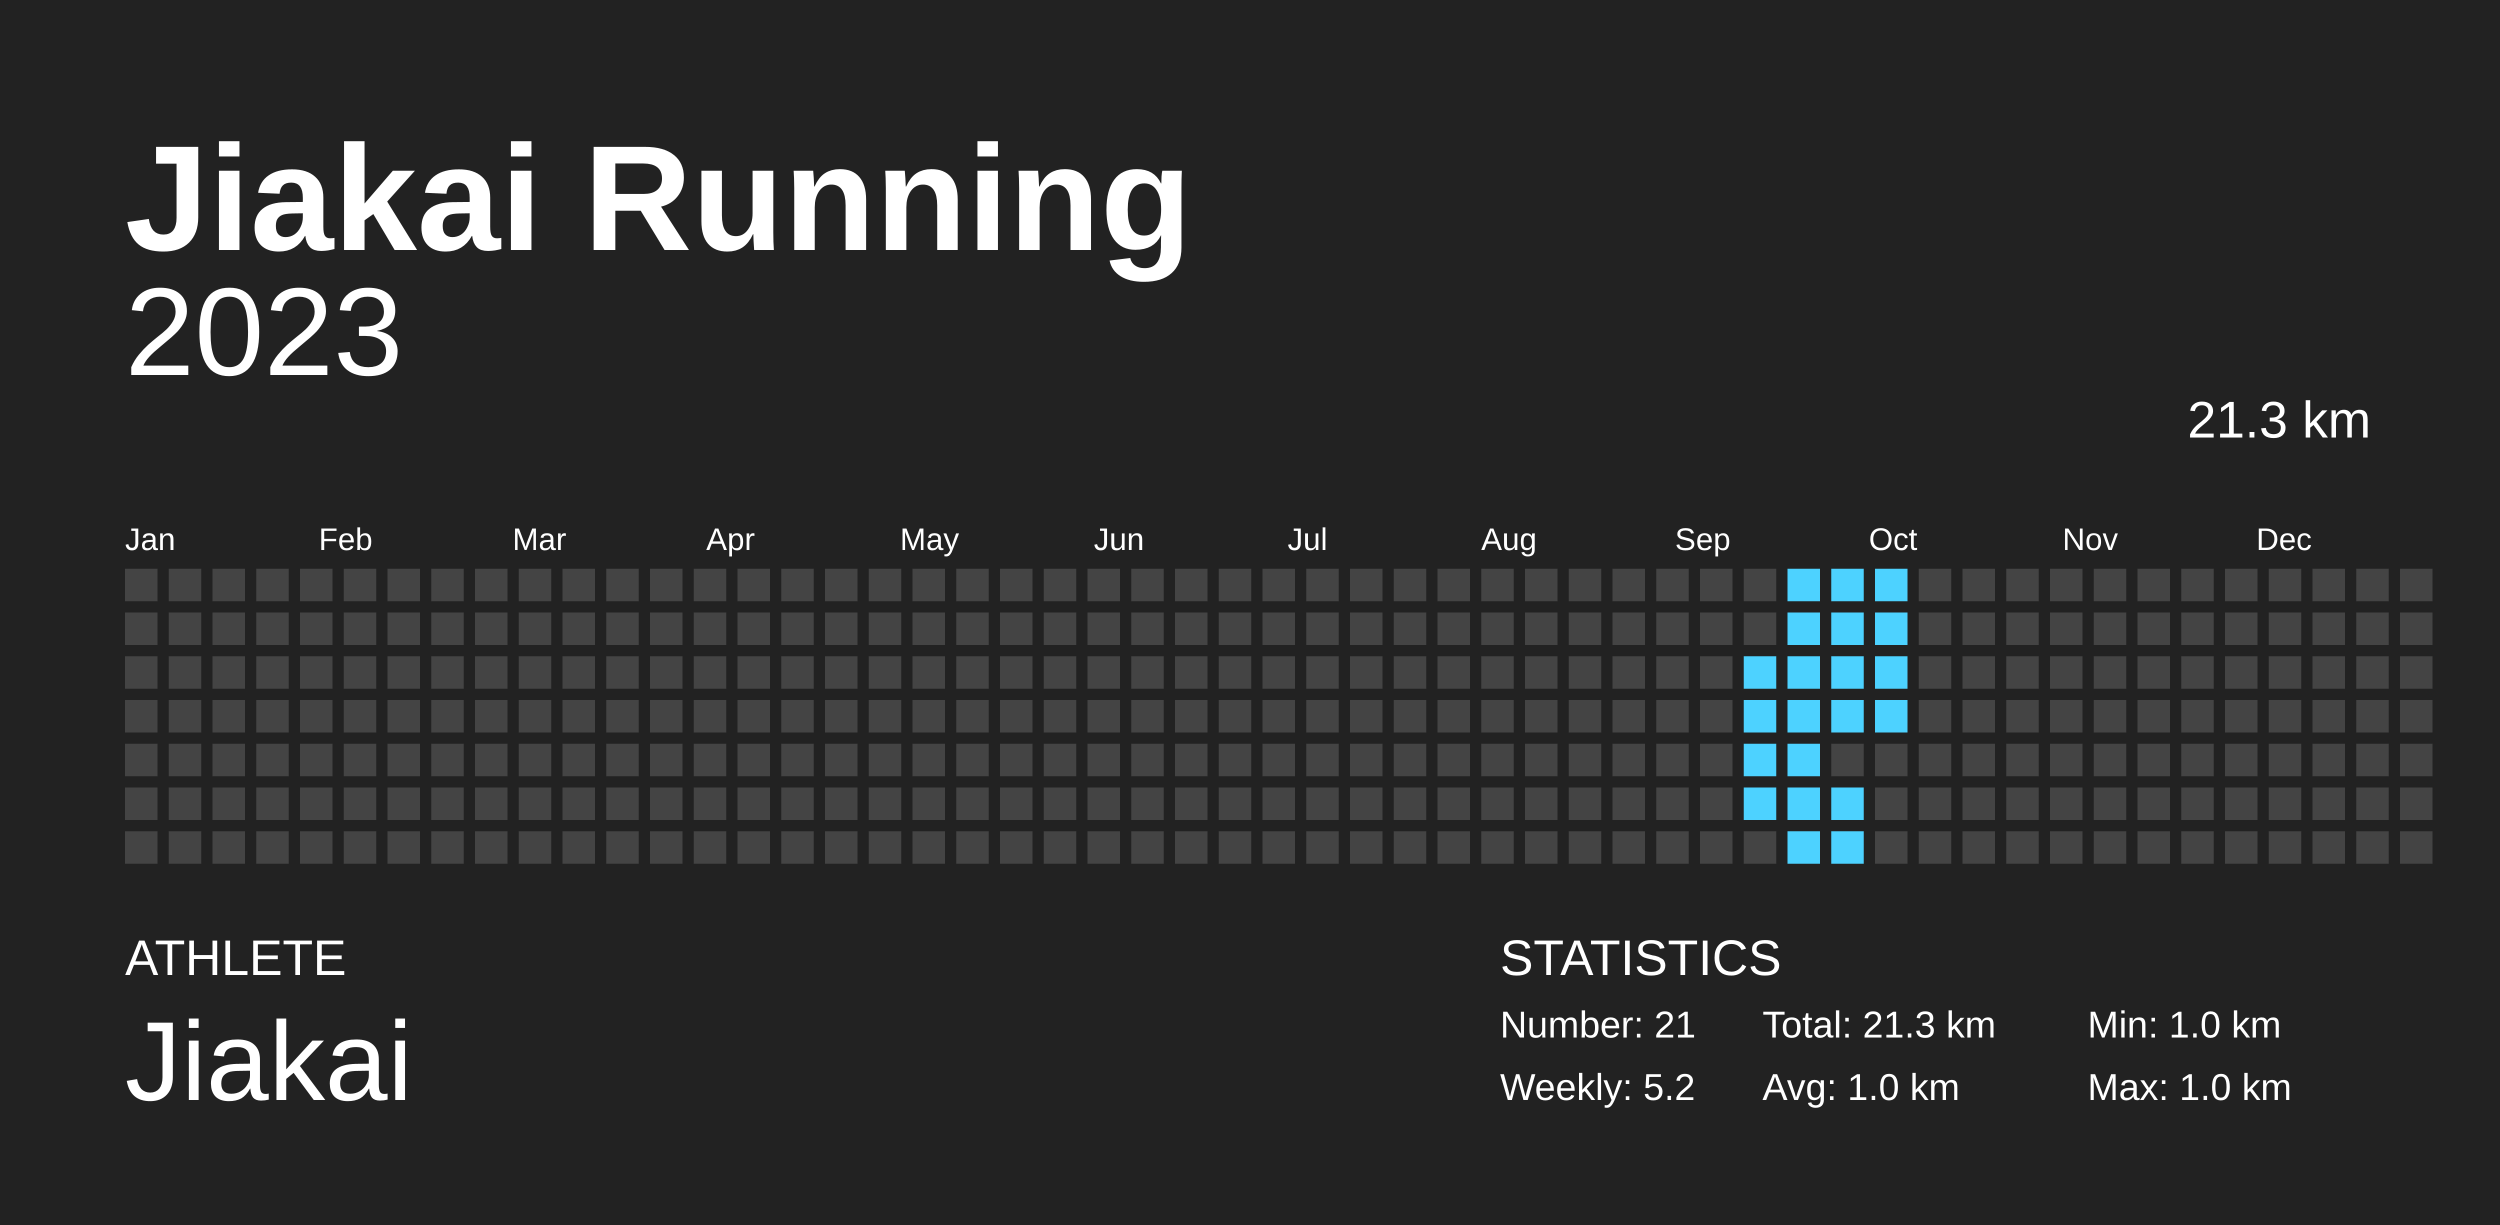
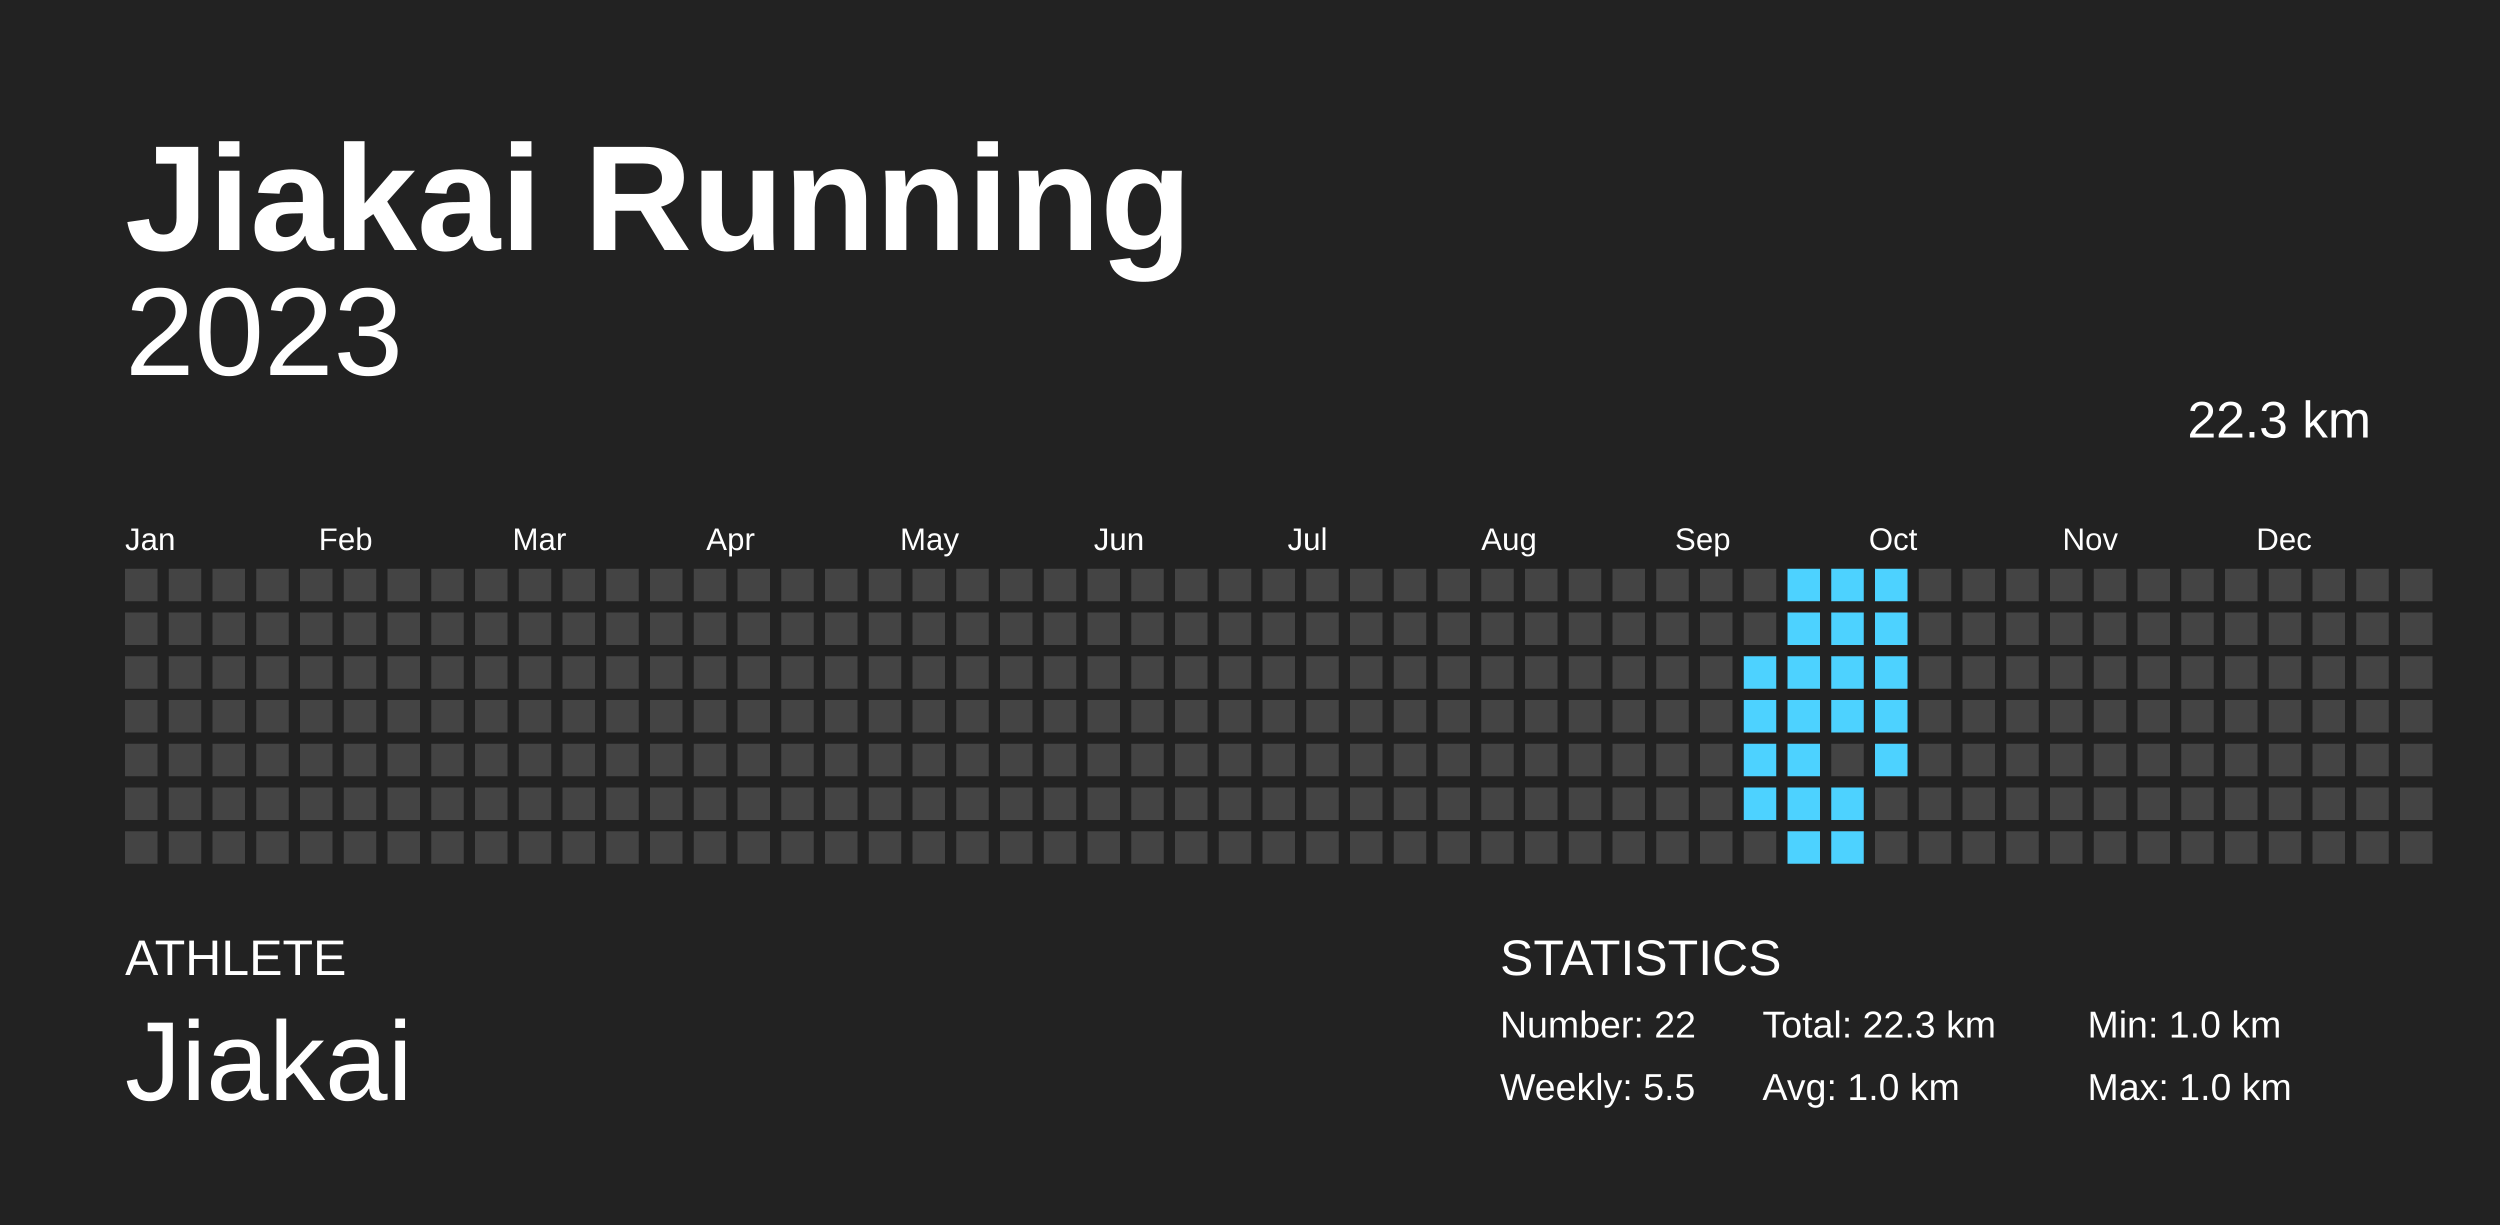
<svg xmlns="http://www.w3.org/2000/svg" baseProfile="full" height="98mm" version="1.1" viewBox="0,0,200,98" width="200mm">
  <defs />
  <rect fill="#222222" height="98" width="200" x="0" y="0" />
  <text fill="#FFFFFF" style="font-size:12px; font-family:Arial; font-weight:bold;" x="10" y="20">Jiakai Running</text>
  <text fill="#FFFFFF" style="font-size:4px; font-family:Arial" x="10" y="78">ATHLETE</text>
  <text fill="#FFFFFF" style="font-size:9px; font-family:Arial" x="10" y="88">Jiakai</text>
  <text fill="#FFFFFF" style="font-size:4px; font-family:Arial" x="120" y="78">STATISTICS</text>
-   <text fill="#FFFFFF" style="font-size:3px; font-family:Arial" x="120" y="83">Number: 21</text>
-   <text fill="#FFFFFF" style="font-size:3px; font-family:Arial" x="120" y="88">Weekly: 5.2</text>
-   <text fill="#FFFFFF" style="font-size:3px; font-family:Arial" x="141" y="83">Total: 21.3 km</text>
+   <text fill="#FFFFFF" style="font-size:3px; font-family:Arial" x="120" y="83">Number: 22</text>
+   <text fill="#FFFFFF" style="font-size:3px; font-family:Arial" x="120" y="88">Weekly: 5.5</text>
+   <text fill="#FFFFFF" style="font-size:3px; font-family:Arial" x="141" y="83">Total: 22.3 km</text>
  <text fill="#FFFFFF" style="font-size:3px; font-family:Arial" x="141" y="88">Avg: 1.0 km</text>
  <text fill="#FFFFFF" style="font-size:3px; font-family:Arial" x="167" y="83">Min: 1.0 km</text>
  <text fill="#FFFFFF" style="font-size:3px; font-family:Arial" x="167" y="88">Max: 1.0 km</text>
  <text alignment-baseline="hanging" fill="#FFFFFF" style="font-size:10.0px; font-family:Arial;" x="10" y="30">2023</text>
-   <text alignment-baseline="hanging" fill="#FFFFFF" style="font-size:4.125px; font-family:Arial;" x="175" y="35">21.3 km</text>
+   <text alignment-baseline="hanging" fill="#FFFFFF" style="font-size:4.125px; font-family:Arial;" x="175" y="35">22.3 km</text>
  <text fill="#FFFFFF" style="font-size:2.5px; font-family:Arial" x="10.0" y="44">Jan</text>
  <text fill="#FFFFFF" style="font-size:2.5px; font-family:Arial" x="25.5" y="44">Feb</text>
  <text fill="#FFFFFF" style="font-size:2.5px; font-family:Arial" x="41.0" y="44">Mar</text>
  <text fill="#FFFFFF" style="font-size:2.5px; font-family:Arial" x="56.5" y="44">Apr</text>
  <text fill="#FFFFFF" style="font-size:2.5px; font-family:Arial" x="72.0" y="44">May</text>
  <text fill="#FFFFFF" style="font-size:2.5px; font-family:Arial" x="87.5" y="44">Jun</text>
  <text fill="#FFFFFF" style="font-size:2.5px; font-family:Arial" x="103.0" y="44">Jul</text>
  <text fill="#FFFFFF" style="font-size:2.5px; font-family:Arial" x="118.5" y="44">Aug</text>
  <text fill="#FFFFFF" style="font-size:2.5px; font-family:Arial" x="134.0" y="44">Sep</text>
  <text fill="#FFFFFF" style="font-size:2.5px; font-family:Arial" x="149.5" y="44">Oct</text>
  <text fill="#FFFFFF" style="font-size:2.5px; font-family:Arial" x="165.0" y="44">Nov</text>
  <text fill="#FFFFFF" style="font-size:2.5px; font-family:Arial" x="180.5" y="44">Dec</text>
  <rect fill="#444444" height="2.6" width="2.6" x="10.0" y="45.5" />
  <rect fill="#444444" height="2.6" width="2.6" x="10.0" y="49.0" />
  <rect fill="#444444" height="2.6" width="2.6" x="10.0" y="52.5" />
  <rect fill="#444444" height="2.6" width="2.6" x="10.0" y="56.0" />
  <rect fill="#444444" height="2.6" width="2.6" x="10.0" y="59.5" />
  <rect fill="#444444" height="2.6" width="2.6" x="10.0" y="63.0" />
  <rect fill="#444444" height="2.6" width="2.6" x="10.0" y="66.5" />
  <rect fill="#444444" height="2.6" width="2.6" x="13.5" y="45.5" />
  <rect fill="#444444" height="2.6" width="2.6" x="13.5" y="49.0" />
  <rect fill="#444444" height="2.6" width="2.6" x="13.5" y="52.5" />
  <rect fill="#444444" height="2.6" width="2.6" x="13.5" y="56.0" />
  <rect fill="#444444" height="2.6" width="2.6" x="13.5" y="59.5" />
  <rect fill="#444444" height="2.6" width="2.6" x="13.5" y="63.0" />
  <rect fill="#444444" height="2.6" width="2.6" x="13.5" y="66.5" />
  <rect fill="#444444" height="2.6" width="2.6" x="17.0" y="45.5" />
  <rect fill="#444444" height="2.6" width="2.6" x="17.0" y="49.0" />
  <rect fill="#444444" height="2.6" width="2.6" x="17.0" y="52.5" />
  <rect fill="#444444" height="2.6" width="2.6" x="17.0" y="56.0" />
  <rect fill="#444444" height="2.6" width="2.6" x="17.0" y="59.5" />
  <rect fill="#444444" height="2.6" width="2.6" x="17.0" y="63.0" />
  <rect fill="#444444" height="2.6" width="2.6" x="17.0" y="66.5" />
  <rect fill="#444444" height="2.6" width="2.6" x="20.5" y="45.5" />
  <rect fill="#444444" height="2.6" width="2.6" x="20.5" y="49.0" />
  <rect fill="#444444" height="2.6" width="2.6" x="20.5" y="52.5" />
  <rect fill="#444444" height="2.6" width="2.6" x="20.5" y="56.0" />
  <rect fill="#444444" height="2.6" width="2.6" x="20.5" y="59.5" />
  <rect fill="#444444" height="2.6" width="2.6" x="20.5" y="63.0" />
  <rect fill="#444444" height="2.6" width="2.6" x="20.5" y="66.5" />
  <rect fill="#444444" height="2.6" width="2.6" x="24.0" y="45.5" />
  <rect fill="#444444" height="2.6" width="2.6" x="24.0" y="49.0" />
  <rect fill="#444444" height="2.6" width="2.6" x="24.0" y="52.5" />
  <rect fill="#444444" height="2.6" width="2.6" x="24.0" y="56.0" />
  <rect fill="#444444" height="2.6" width="2.6" x="24.0" y="59.5" />
  <rect fill="#444444" height="2.6" width="2.6" x="24.0" y="63.0" />
  <rect fill="#444444" height="2.6" width="2.6" x="24.0" y="66.5" />
  <rect fill="#444444" height="2.6" width="2.6" x="27.5" y="45.5" />
  <rect fill="#444444" height="2.6" width="2.6" x="27.5" y="49.0" />
  <rect fill="#444444" height="2.6" width="2.6" x="27.5" y="52.5" />
  <rect fill="#444444" height="2.6" width="2.6" x="27.5" y="56.0" />
  <rect fill="#444444" height="2.6" width="2.6" x="27.5" y="59.5" />
  <rect fill="#444444" height="2.6" width="2.6" x="27.5" y="63.0" />
  <rect fill="#444444" height="2.6" width="2.6" x="27.5" y="66.5" />
  <rect fill="#444444" height="2.6" width="2.6" x="31.0" y="45.5" />
  <rect fill="#444444" height="2.6" width="2.6" x="31.0" y="49.0" />
  <rect fill="#444444" height="2.6" width="2.6" x="31.0" y="52.5" />
  <rect fill="#444444" height="2.6" width="2.6" x="31.0" y="56.0" />
  <rect fill="#444444" height="2.6" width="2.6" x="31.0" y="59.5" />
  <rect fill="#444444" height="2.6" width="2.6" x="31.0" y="63.0" />
  <rect fill="#444444" height="2.6" width="2.6" x="31.0" y="66.5" />
  <rect fill="#444444" height="2.6" width="2.6" x="34.5" y="45.5" />
  <rect fill="#444444" height="2.6" width="2.6" x="34.5" y="49.0" />
  <rect fill="#444444" height="2.6" width="2.6" x="34.5" y="52.5" />
  <rect fill="#444444" height="2.6" width="2.6" x="34.5" y="56.0" />
  <rect fill="#444444" height="2.6" width="2.6" x="34.5" y="59.5" />
  <rect fill="#444444" height="2.6" width="2.6" x="34.5" y="63.0" />
  <rect fill="#444444" height="2.6" width="2.6" x="34.5" y="66.5" />
  <rect fill="#444444" height="2.6" width="2.6" x="38.0" y="45.5" />
  <rect fill="#444444" height="2.6" width="2.6" x="38.0" y="49.0" />
  <rect fill="#444444" height="2.6" width="2.6" x="38.0" y="52.5" />
  <rect fill="#444444" height="2.6" width="2.6" x="38.0" y="56.0" />
  <rect fill="#444444" height="2.6" width="2.6" x="38.0" y="59.5" />
  <rect fill="#444444" height="2.6" width="2.6" x="38.0" y="63.0" />
  <rect fill="#444444" height="2.6" width="2.6" x="38.0" y="66.5" />
  <rect fill="#444444" height="2.6" width="2.6" x="41.5" y="45.5" />
  <rect fill="#444444" height="2.6" width="2.6" x="41.5" y="49.0" />
  <rect fill="#444444" height="2.6" width="2.6" x="41.5" y="52.5" />
  <rect fill="#444444" height="2.6" width="2.6" x="41.5" y="56.0" />
  <rect fill="#444444" height="2.6" width="2.6" x="41.5" y="59.5" />
  <rect fill="#444444" height="2.6" width="2.6" x="41.5" y="63.0" />
  <rect fill="#444444" height="2.6" width="2.6" x="41.5" y="66.5" />
  <rect fill="#444444" height="2.6" width="2.6" x="45.0" y="45.5" />
  <rect fill="#444444" height="2.6" width="2.6" x="45.0" y="49.0" />
  <rect fill="#444444" height="2.6" width="2.6" x="45.0" y="52.5" />
  <rect fill="#444444" height="2.6" width="2.6" x="45.0" y="56.0" />
  <rect fill="#444444" height="2.6" width="2.6" x="45.0" y="59.5" />
  <rect fill="#444444" height="2.6" width="2.6" x="45.0" y="63.0" />
  <rect fill="#444444" height="2.6" width="2.6" x="45.0" y="66.5" />
  <rect fill="#444444" height="2.6" width="2.6" x="48.5" y="45.5" />
  <rect fill="#444444" height="2.6" width="2.6" x="48.5" y="49.0" />
  <rect fill="#444444" height="2.6" width="2.6" x="48.5" y="52.5" />
  <rect fill="#444444" height="2.6" width="2.6" x="48.5" y="56.0" />
  <rect fill="#444444" height="2.6" width="2.6" x="48.5" y="59.5" />
  <rect fill="#444444" height="2.6" width="2.6" x="48.5" y="63.0" />
  <rect fill="#444444" height="2.6" width="2.6" x="48.5" y="66.5" />
  <rect fill="#444444" height="2.6" width="2.6" x="52.0" y="45.5" />
  <rect fill="#444444" height="2.6" width="2.6" x="52.0" y="49.0" />
  <rect fill="#444444" height="2.6" width="2.6" x="52.0" y="52.5" />
  <rect fill="#444444" height="2.6" width="2.6" x="52.0" y="56.0" />
  <rect fill="#444444" height="2.6" width="2.6" x="52.0" y="59.5" />
  <rect fill="#444444" height="2.6" width="2.6" x="52.0" y="63.0" />
  <rect fill="#444444" height="2.6" width="2.6" x="52.0" y="66.5" />
  <rect fill="#444444" height="2.6" width="2.6" x="55.5" y="45.5" />
  <rect fill="#444444" height="2.6" width="2.6" x="55.5" y="49.0" />
  <rect fill="#444444" height="2.6" width="2.6" x="55.5" y="52.5" />
  <rect fill="#444444" height="2.6" width="2.6" x="55.5" y="56.0" />
  <rect fill="#444444" height="2.6" width="2.6" x="55.5" y="59.5" />
  <rect fill="#444444" height="2.6" width="2.6" x="55.5" y="63.0" />
  <rect fill="#444444" height="2.6" width="2.6" x="55.5" y="66.5" />
  <rect fill="#444444" height="2.6" width="2.6" x="59.0" y="45.5" />
  <rect fill="#444444" height="2.6" width="2.6" x="59.0" y="49.0" />
  <rect fill="#444444" height="2.6" width="2.6" x="59.0" y="52.5" />
  <rect fill="#444444" height="2.6" width="2.6" x="59.0" y="56.0" />
  <rect fill="#444444" height="2.6" width="2.6" x="59.0" y="59.5" />
  <rect fill="#444444" height="2.6" width="2.6" x="59.0" y="63.0" />
  <rect fill="#444444" height="2.6" width="2.6" x="59.0" y="66.5" />
  <rect fill="#444444" height="2.6" width="2.6" x="62.5" y="45.5" />
  <rect fill="#444444" height="2.6" width="2.6" x="62.5" y="49.0" />
  <rect fill="#444444" height="2.6" width="2.6" x="62.5" y="52.5" />
  <rect fill="#444444" height="2.6" width="2.6" x="62.5" y="56.0" />
  <rect fill="#444444" height="2.6" width="2.6" x="62.5" y="59.5" />
  <rect fill="#444444" height="2.6" width="2.6" x="62.5" y="63.0" />
  <rect fill="#444444" height="2.6" width="2.6" x="62.5" y="66.5" />
  <rect fill="#444444" height="2.6" width="2.6" x="66.0" y="45.5" />
  <rect fill="#444444" height="2.6" width="2.6" x="66.0" y="49.0" />
  <rect fill="#444444" height="2.6" width="2.6" x="66.0" y="52.5" />
  <rect fill="#444444" height="2.6" width="2.6" x="66.0" y="56.0" />
  <rect fill="#444444" height="2.6" width="2.6" x="66.0" y="59.5" />
  <rect fill="#444444" height="2.6" width="2.6" x="66.0" y="63.0" />
  <rect fill="#444444" height="2.6" width="2.6" x="66.0" y="66.5" />
  <rect fill="#444444" height="2.6" width="2.6" x="69.5" y="45.5" />
  <rect fill="#444444" height="2.6" width="2.6" x="69.5" y="49.0" />
  <rect fill="#444444" height="2.6" width="2.6" x="69.5" y="52.5" />
  <rect fill="#444444" height="2.6" width="2.6" x="69.5" y="56.0" />
  <rect fill="#444444" height="2.6" width="2.6" x="69.5" y="59.5" />
  <rect fill="#444444" height="2.6" width="2.6" x="69.5" y="63.0" />
  <rect fill="#444444" height="2.6" width="2.6" x="69.5" y="66.5" />
  <rect fill="#444444" height="2.6" width="2.6" x="73.0" y="45.5" />
  <rect fill="#444444" height="2.6" width="2.6" x="73.0" y="49.0" />
  <rect fill="#444444" height="2.6" width="2.6" x="73.0" y="52.5" />
  <rect fill="#444444" height="2.6" width="2.6" x="73.0" y="56.0" />
  <rect fill="#444444" height="2.6" width="2.6" x="73.0" y="59.5" />
  <rect fill="#444444" height="2.6" width="2.6" x="73.0" y="63.0" />
  <rect fill="#444444" height="2.6" width="2.6" x="73.0" y="66.5" />
  <rect fill="#444444" height="2.6" width="2.6" x="76.5" y="45.5" />
  <rect fill="#444444" height="2.6" width="2.6" x="76.5" y="49.0" />
  <rect fill="#444444" height="2.6" width="2.6" x="76.5" y="52.5" />
  <rect fill="#444444" height="2.6" width="2.6" x="76.5" y="56.0" />
  <rect fill="#444444" height="2.6" width="2.6" x="76.5" y="59.5" />
  <rect fill="#444444" height="2.6" width="2.6" x="76.5" y="63.0" />
  <rect fill="#444444" height="2.6" width="2.6" x="76.5" y="66.5" />
  <rect fill="#444444" height="2.6" width="2.6" x="80.0" y="45.5" />
  <rect fill="#444444" height="2.6" width="2.6" x="80.0" y="49.0" />
  <rect fill="#444444" height="2.6" width="2.6" x="80.0" y="52.5" />
  <rect fill="#444444" height="2.6" width="2.6" x="80.0" y="56.0" />
  <rect fill="#444444" height="2.6" width="2.6" x="80.0" y="59.5" />
  <rect fill="#444444" height="2.6" width="2.6" x="80.0" y="63.0" />
  <rect fill="#444444" height="2.6" width="2.6" x="80.0" y="66.5" />
  <rect fill="#444444" height="2.6" width="2.6" x="83.5" y="45.5" />
  <rect fill="#444444" height="2.6" width="2.6" x="83.5" y="49.0" />
  <rect fill="#444444" height="2.6" width="2.6" x="83.5" y="52.5" />
  <rect fill="#444444" height="2.6" width="2.6" x="83.5" y="56.0" />
  <rect fill="#444444" height="2.6" width="2.6" x="83.5" y="59.5" />
  <rect fill="#444444" height="2.6" width="2.6" x="83.5" y="63.0" />
  <rect fill="#444444" height="2.6" width="2.6" x="83.5" y="66.5" />
  <rect fill="#444444" height="2.6" width="2.6" x="87.0" y="45.5" />
  <rect fill="#444444" height="2.6" width="2.6" x="87.0" y="49.0" />
  <rect fill="#444444" height="2.6" width="2.6" x="87.0" y="52.5" />
  <rect fill="#444444" height="2.6" width="2.6" x="87.0" y="56.0" />
  <rect fill="#444444" height="2.6" width="2.6" x="87.0" y="59.5" />
  <rect fill="#444444" height="2.6" width="2.6" x="87.0" y="63.0" />
  <rect fill="#444444" height="2.6" width="2.6" x="87.0" y="66.5" />
  <rect fill="#444444" height="2.6" width="2.6" x="90.5" y="45.5" />
  <rect fill="#444444" height="2.6" width="2.6" x="90.5" y="49.0" />
  <rect fill="#444444" height="2.6" width="2.6" x="90.5" y="52.5" />
  <rect fill="#444444" height="2.6" width="2.6" x="90.5" y="56.0" />
  <rect fill="#444444" height="2.6" width="2.6" x="90.5" y="59.5" />
  <rect fill="#444444" height="2.6" width="2.6" x="90.5" y="63.0" />
  <rect fill="#444444" height="2.6" width="2.6" x="90.5" y="66.5" />
  <rect fill="#444444" height="2.6" width="2.6" x="94.0" y="45.5" />
  <rect fill="#444444" height="2.6" width="2.6" x="94.0" y="49.0" />
  <rect fill="#444444" height="2.6" width="2.6" x="94.0" y="52.5" />
  <rect fill="#444444" height="2.6" width="2.6" x="94.0" y="56.0" />
  <rect fill="#444444" height="2.6" width="2.6" x="94.0" y="59.5" />
  <rect fill="#444444" height="2.6" width="2.6" x="94.0" y="63.0" />
  <rect fill="#444444" height="2.6" width="2.6" x="94.0" y="66.5" />
  <rect fill="#444444" height="2.6" width="2.6" x="97.5" y="45.5" />
  <rect fill="#444444" height="2.6" width="2.6" x="97.5" y="49.0" />
  <rect fill="#444444" height="2.6" width="2.6" x="97.5" y="52.5" />
  <rect fill="#444444" height="2.6" width="2.6" x="97.5" y="56.0" />
  <rect fill="#444444" height="2.6" width="2.6" x="97.5" y="59.5" />
  <rect fill="#444444" height="2.6" width="2.6" x="97.5" y="63.0" />
  <rect fill="#444444" height="2.6" width="2.6" x="97.5" y="66.5" />
  <rect fill="#444444" height="2.6" width="2.6" x="101.0" y="45.5" />
  <rect fill="#444444" height="2.6" width="2.6" x="101.0" y="49.0" />
  <rect fill="#444444" height="2.6" width="2.6" x="101.0" y="52.5" />
  <rect fill="#444444" height="2.6" width="2.6" x="101.0" y="56.0" />
  <rect fill="#444444" height="2.6" width="2.6" x="101.0" y="59.5" />
  <rect fill="#444444" height="2.6" width="2.6" x="101.0" y="63.0" />
  <rect fill="#444444" height="2.6" width="2.6" x="101.0" y="66.5" />
  <rect fill="#444444" height="2.6" width="2.6" x="104.5" y="45.5" />
  <rect fill="#444444" height="2.6" width="2.6" x="104.5" y="49.0" />
  <rect fill="#444444" height="2.6" width="2.6" x="104.5" y="52.5" />
  <rect fill="#444444" height="2.6" width="2.6" x="104.5" y="56.0" />
  <rect fill="#444444" height="2.6" width="2.6" x="104.5" y="59.5" />
  <rect fill="#444444" height="2.6" width="2.6" x="104.5" y="63.0" />
  <rect fill="#444444" height="2.6" width="2.6" x="104.5" y="66.5" />
  <rect fill="#444444" height="2.6" width="2.6" x="108.0" y="45.5" />
  <rect fill="#444444" height="2.6" width="2.6" x="108.0" y="49.0" />
  <rect fill="#444444" height="2.6" width="2.6" x="108.0" y="52.5" />
  <rect fill="#444444" height="2.6" width="2.6" x="108.0" y="56.0" />
  <rect fill="#444444" height="2.6" width="2.6" x="108.0" y="59.5" />
  <rect fill="#444444" height="2.6" width="2.6" x="108.0" y="63.0" />
  <rect fill="#444444" height="2.6" width="2.6" x="108.0" y="66.5" />
  <rect fill="#444444" height="2.6" width="2.6" x="111.5" y="45.5" />
  <rect fill="#444444" height="2.6" width="2.6" x="111.5" y="49.0" />
  <rect fill="#444444" height="2.6" width="2.6" x="111.5" y="52.5" />
  <rect fill="#444444" height="2.6" width="2.6" x="111.5" y="56.0" />
  <rect fill="#444444" height="2.6" width="2.6" x="111.5" y="59.5" />
  <rect fill="#444444" height="2.6" width="2.6" x="111.5" y="63.0" />
  <rect fill="#444444" height="2.6" width="2.6" x="111.5" y="66.5" />
  <rect fill="#444444" height="2.6" width="2.6" x="115.0" y="45.5" />
  <rect fill="#444444" height="2.6" width="2.6" x="115.0" y="49.0" />
  <rect fill="#444444" height="2.6" width="2.6" x="115.0" y="52.5" />
  <rect fill="#444444" height="2.6" width="2.6" x="115.0" y="56.0" />
  <rect fill="#444444" height="2.6" width="2.6" x="115.0" y="59.5" />
  <rect fill="#444444" height="2.6" width="2.6" x="115.0" y="63.0" />
  <rect fill="#444444" height="2.6" width="2.6" x="115.0" y="66.5" />
  <rect fill="#444444" height="2.6" width="2.6" x="118.5" y="45.5" />
  <rect fill="#444444" height="2.6" width="2.6" x="118.5" y="49.0" />
  <rect fill="#444444" height="2.6" width="2.6" x="118.5" y="52.5" />
  <rect fill="#444444" height="2.6" width="2.6" x="118.5" y="56.0" />
  <rect fill="#444444" height="2.6" width="2.6" x="118.5" y="59.5" />
  <rect fill="#444444" height="2.6" width="2.6" x="118.5" y="63.0" />
  <rect fill="#444444" height="2.6" width="2.6" x="118.5" y="66.5" />
  <rect fill="#444444" height="2.6" width="2.6" x="122.0" y="45.5" />
  <rect fill="#444444" height="2.6" width="2.6" x="122.0" y="49.0" />
  <rect fill="#444444" height="2.6" width="2.6" x="122.0" y="52.5" />
  <rect fill="#444444" height="2.6" width="2.6" x="122.0" y="56.0" />
  <rect fill="#444444" height="2.6" width="2.6" x="122.0" y="59.5" />
  <rect fill="#444444" height="2.6" width="2.6" x="122.0" y="63.0" />
  <rect fill="#444444" height="2.6" width="2.6" x="122.0" y="66.5" />
  <rect fill="#444444" height="2.6" width="2.6" x="125.5" y="45.5" />
  <rect fill="#444444" height="2.6" width="2.6" x="125.5" y="49.0" />
  <rect fill="#444444" height="2.6" width="2.6" x="125.5" y="52.5" />
  <rect fill="#444444" height="2.6" width="2.6" x="125.5" y="56.0" />
  <rect fill="#444444" height="2.6" width="2.6" x="125.5" y="59.5" />
  <rect fill="#444444" height="2.6" width="2.6" x="125.5" y="63.0" />
  <rect fill="#444444" height="2.6" width="2.6" x="125.5" y="66.5" />
  <rect fill="#444444" height="2.6" width="2.6" x="129.0" y="45.5" />
  <rect fill="#444444" height="2.6" width="2.6" x="129.0" y="49.0" />
  <rect fill="#444444" height="2.6" width="2.6" x="129.0" y="52.5" />
  <rect fill="#444444" height="2.6" width="2.6" x="129.0" y="56.0" />
  <rect fill="#444444" height="2.6" width="2.6" x="129.0" y="59.5" />
  <rect fill="#444444" height="2.6" width="2.6" x="129.0" y="63.0" />
  <rect fill="#444444" height="2.6" width="2.6" x="129.0" y="66.5" />
  <rect fill="#444444" height="2.6" width="2.6" x="132.5" y="45.5" />
  <rect fill="#444444" height="2.6" width="2.6" x="132.5" y="49.0" />
  <rect fill="#444444" height="2.6" width="2.6" x="132.5" y="52.5" />
  <rect fill="#444444" height="2.6" width="2.6" x="132.5" y="56.0" />
  <rect fill="#444444" height="2.6" width="2.6" x="132.5" y="59.5" />
  <rect fill="#444444" height="2.6" width="2.6" x="132.5" y="63.0" />
  <rect fill="#444444" height="2.6" width="2.6" x="132.5" y="66.5" />
  <rect fill="#444444" height="2.6" width="2.6" x="136.0" y="45.5" />
  <rect fill="#444444" height="2.6" width="2.6" x="136.0" y="49.0" />
  <rect fill="#444444" height="2.6" width="2.6" x="136.0" y="52.5" />
  <rect fill="#444444" height="2.6" width="2.6" x="136.0" y="56.0" />
  <rect fill="#444444" height="2.6" width="2.6" x="136.0" y="59.5" />
  <rect fill="#444444" height="2.6" width="2.6" x="136.0" y="63.0" />
  <rect fill="#444444" height="2.6" width="2.6" x="136.0" y="66.5" />
  <rect fill="#444444" height="2.6" width="2.6" x="139.5" y="45.5" />
  <rect fill="#444444" height="2.6" width="2.6" x="139.5" y="49.0" />
  <rect fill="#4dd2ff" height="2.6" width="2.6" x="139.5" y="52.5" />
  <rect fill="#4dd2ff" height="2.6" width="2.6" x="139.5" y="56.0" />
  <rect fill="#4dd2ff" height="2.6" width="2.6" x="139.5" y="59.5" />
  <rect fill="#4dd2ff" height="2.6" width="2.6" x="139.5" y="63.0" />
  <rect fill="#444444" height="2.6" width="2.6" x="139.5" y="66.5" />
  <rect fill="#4dd2ff" height="2.6" width="2.6" x="143.0" y="45.5" />
  <rect fill="#4dd2ff" height="2.6" width="2.6" x="143.0" y="49.0" />
  <rect fill="#4dd2ff" height="2.6" width="2.6" x="143.0" y="52.5" />
  <rect fill="#4dd2ff" height="2.6" width="2.6" x="143.0" y="56.0" />
  <rect fill="#4dd2ff" height="2.6" width="2.6" x="143.0" y="59.5" />
  <rect fill="#4dd2ff" height="2.6" width="2.6" x="143.0" y="63.0" />
  <rect fill="#4dd2ff" height="2.6" width="2.6" x="143.0" y="66.5" />
  <rect fill="#4dd2ff" height="2.6" width="2.6" x="146.5" y="45.5" />
  <rect fill="#4dd2ff" height="2.6" width="2.6" x="146.5" y="49.0" />
  <rect fill="#4dd2ff" height="2.6" width="2.6" x="146.5" y="52.5" />
  <rect fill="#4dd2ff" height="2.6" width="2.6" x="146.5" y="56.0" />
  <rect fill="#444444" height="2.6" width="2.6" x="146.5" y="59.5" />
  <rect fill="#4dd2ff" height="2.6" width="2.6" x="146.5" y="63.0" />
  <rect fill="#4dd2ff" height="2.6" width="2.6" x="146.5" y="66.5" />
  <rect fill="#4dd2ff" height="2.6" width="2.6" x="150.0" y="45.5" />
  <rect fill="#4dd2ff" height="2.6" width="2.6" x="150.0" y="49.0" />
  <rect fill="#4dd2ff" height="2.6" width="2.6" x="150.0" y="52.5" />
  <rect fill="#4dd2ff" height="2.6" width="2.6" x="150.0" y="56.0" />
-   <rect fill="#444444" height="2.6" width="2.6" x="150.0" y="59.5" />
+   <rect fill="#4dd2ff" height="2.6" width="2.6" x="150.0" y="59.5" />
  <rect fill="#444444" height="2.6" width="2.6" x="150.0" y="63.0" />
  <rect fill="#444444" height="2.6" width="2.6" x="150.0" y="66.5" />
  <rect fill="#444444" height="2.6" width="2.6" x="153.5" y="45.5" />
  <rect fill="#444444" height="2.6" width="2.6" x="153.5" y="49.0" />
  <rect fill="#444444" height="2.6" width="2.6" x="153.5" y="52.5" />
  <rect fill="#444444" height="2.6" width="2.6" x="153.5" y="56.0" />
  <rect fill="#444444" height="2.6" width="2.6" x="153.5" y="59.5" />
  <rect fill="#444444" height="2.6" width="2.6" x="153.5" y="63.0" />
  <rect fill="#444444" height="2.6" width="2.6" x="153.5" y="66.5" />
  <rect fill="#444444" height="2.6" width="2.6" x="157.0" y="45.5" />
  <rect fill="#444444" height="2.6" width="2.6" x="157.0" y="49.0" />
  <rect fill="#444444" height="2.6" width="2.6" x="157.0" y="52.5" />
  <rect fill="#444444" height="2.6" width="2.6" x="157.0" y="56.0" />
  <rect fill="#444444" height="2.6" width="2.6" x="157.0" y="59.5" />
  <rect fill="#444444" height="2.6" width="2.6" x="157.0" y="63.0" />
  <rect fill="#444444" height="2.6" width="2.6" x="157.0" y="66.5" />
  <rect fill="#444444" height="2.6" width="2.6" x="160.5" y="45.5" />
  <rect fill="#444444" height="2.6" width="2.6" x="160.5" y="49.0" />
  <rect fill="#444444" height="2.6" width="2.6" x="160.5" y="52.5" />
  <rect fill="#444444" height="2.6" width="2.6" x="160.5" y="56.0" />
  <rect fill="#444444" height="2.6" width="2.6" x="160.5" y="59.5" />
  <rect fill="#444444" height="2.6" width="2.6" x="160.5" y="63.0" />
  <rect fill="#444444" height="2.6" width="2.6" x="160.5" y="66.5" />
  <rect fill="#444444" height="2.6" width="2.6" x="164.0" y="45.5" />
  <rect fill="#444444" height="2.6" width="2.6" x="164.0" y="49.0" />
  <rect fill="#444444" height="2.6" width="2.6" x="164.0" y="52.5" />
  <rect fill="#444444" height="2.6" width="2.6" x="164.0" y="56.0" />
  <rect fill="#444444" height="2.6" width="2.6" x="164.0" y="59.5" />
  <rect fill="#444444" height="2.6" width="2.6" x="164.0" y="63.0" />
  <rect fill="#444444" height="2.6" width="2.6" x="164.0" y="66.5" />
  <rect fill="#444444" height="2.6" width="2.6" x="167.5" y="45.5" />
  <rect fill="#444444" height="2.6" width="2.6" x="167.5" y="49.0" />
  <rect fill="#444444" height="2.6" width="2.6" x="167.5" y="52.5" />
  <rect fill="#444444" height="2.6" width="2.6" x="167.5" y="56.0" />
  <rect fill="#444444" height="2.6" width="2.6" x="167.5" y="59.5" />
  <rect fill="#444444" height="2.6" width="2.6" x="167.5" y="63.0" />
  <rect fill="#444444" height="2.6" width="2.6" x="167.5" y="66.5" />
  <rect fill="#444444" height="2.6" width="2.6" x="171.0" y="45.5" />
  <rect fill="#444444" height="2.6" width="2.6" x="171.0" y="49.0" />
  <rect fill="#444444" height="2.6" width="2.6" x="171.0" y="52.5" />
  <rect fill="#444444" height="2.6" width="2.6" x="171.0" y="56.0" />
  <rect fill="#444444" height="2.6" width="2.6" x="171.0" y="59.5" />
  <rect fill="#444444" height="2.6" width="2.6" x="171.0" y="63.0" />
  <rect fill="#444444" height="2.6" width="2.6" x="171.0" y="66.5" />
  <rect fill="#444444" height="2.6" width="2.6" x="174.5" y="45.5" />
  <rect fill="#444444" height="2.6" width="2.6" x="174.5" y="49.0" />
  <rect fill="#444444" height="2.6" width="2.6" x="174.5" y="52.5" />
  <rect fill="#444444" height="2.6" width="2.6" x="174.5" y="56.0" />
  <rect fill="#444444" height="2.6" width="2.6" x="174.5" y="59.5" />
  <rect fill="#444444" height="2.6" width="2.6" x="174.5" y="63.0" />
  <rect fill="#444444" height="2.6" width="2.6" x="174.5" y="66.5" />
  <rect fill="#444444" height="2.6" width="2.6" x="178.0" y="45.5" />
  <rect fill="#444444" height="2.6" width="2.6" x="178.0" y="49.0" />
  <rect fill="#444444" height="2.6" width="2.6" x="178.0" y="52.5" />
  <rect fill="#444444" height="2.6" width="2.6" x="178.0" y="56.0" />
  <rect fill="#444444" height="2.6" width="2.6" x="178.0" y="59.5" />
  <rect fill="#444444" height="2.6" width="2.6" x="178.0" y="63.0" />
  <rect fill="#444444" height="2.6" width="2.6" x="178.0" y="66.5" />
  <rect fill="#444444" height="2.6" width="2.6" x="181.5" y="45.5" />
  <rect fill="#444444" height="2.6" width="2.6" x="181.5" y="49.0" />
  <rect fill="#444444" height="2.6" width="2.6" x="181.5" y="52.5" />
  <rect fill="#444444" height="2.6" width="2.6" x="181.5" y="56.0" />
  <rect fill="#444444" height="2.6" width="2.6" x="181.5" y="59.5" />
  <rect fill="#444444" height="2.6" width="2.6" x="181.5" y="63.0" />
  <rect fill="#444444" height="2.6" width="2.6" x="181.5" y="66.5" />
  <rect fill="#444444" height="2.6" width="2.6" x="185.0" y="45.5" />
  <rect fill="#444444" height="2.6" width="2.6" x="185.0" y="49.0" />
  <rect fill="#444444" height="2.6" width="2.6" x="185.0" y="52.5" />
  <rect fill="#444444" height="2.6" width="2.6" x="185.0" y="56.0" />
  <rect fill="#444444" height="2.6" width="2.6" x="185.0" y="59.5" />
  <rect fill="#444444" height="2.6" width="2.6" x="185.0" y="63.0" />
  <rect fill="#444444" height="2.6" width="2.6" x="185.0" y="66.5" />
  <rect fill="#444444" height="2.6" width="2.6" x="188.5" y="45.5" />
  <rect fill="#444444" height="2.6" width="2.6" x="188.5" y="49.0" />
  <rect fill="#444444" height="2.6" width="2.6" x="188.5" y="52.5" />
  <rect fill="#444444" height="2.6" width="2.6" x="188.5" y="56.0" />
  <rect fill="#444444" height="2.6" width="2.6" x="188.5" y="59.5" />
  <rect fill="#444444" height="2.6" width="2.6" x="188.5" y="63.0" />
  <rect fill="#444444" height="2.6" width="2.6" x="188.5" y="66.5" />
  <rect fill="#444444" height="2.6" width="2.6" x="192.0" y="45.5" />
  <rect fill="#444444" height="2.6" width="2.6" x="192.0" y="49.0" />
  <rect fill="#444444" height="2.6" width="2.6" x="192.0" y="52.5" />
  <rect fill="#444444" height="2.6" width="2.6" x="192.0" y="56.0" />
  <rect fill="#444444" height="2.6" width="2.6" x="192.0" y="59.5" />
  <rect fill="#444444" height="2.6" width="2.6" x="192.0" y="63.0" />
  <rect fill="#444444" height="2.6" width="2.6" x="192.0" y="66.5" />
</svg>
